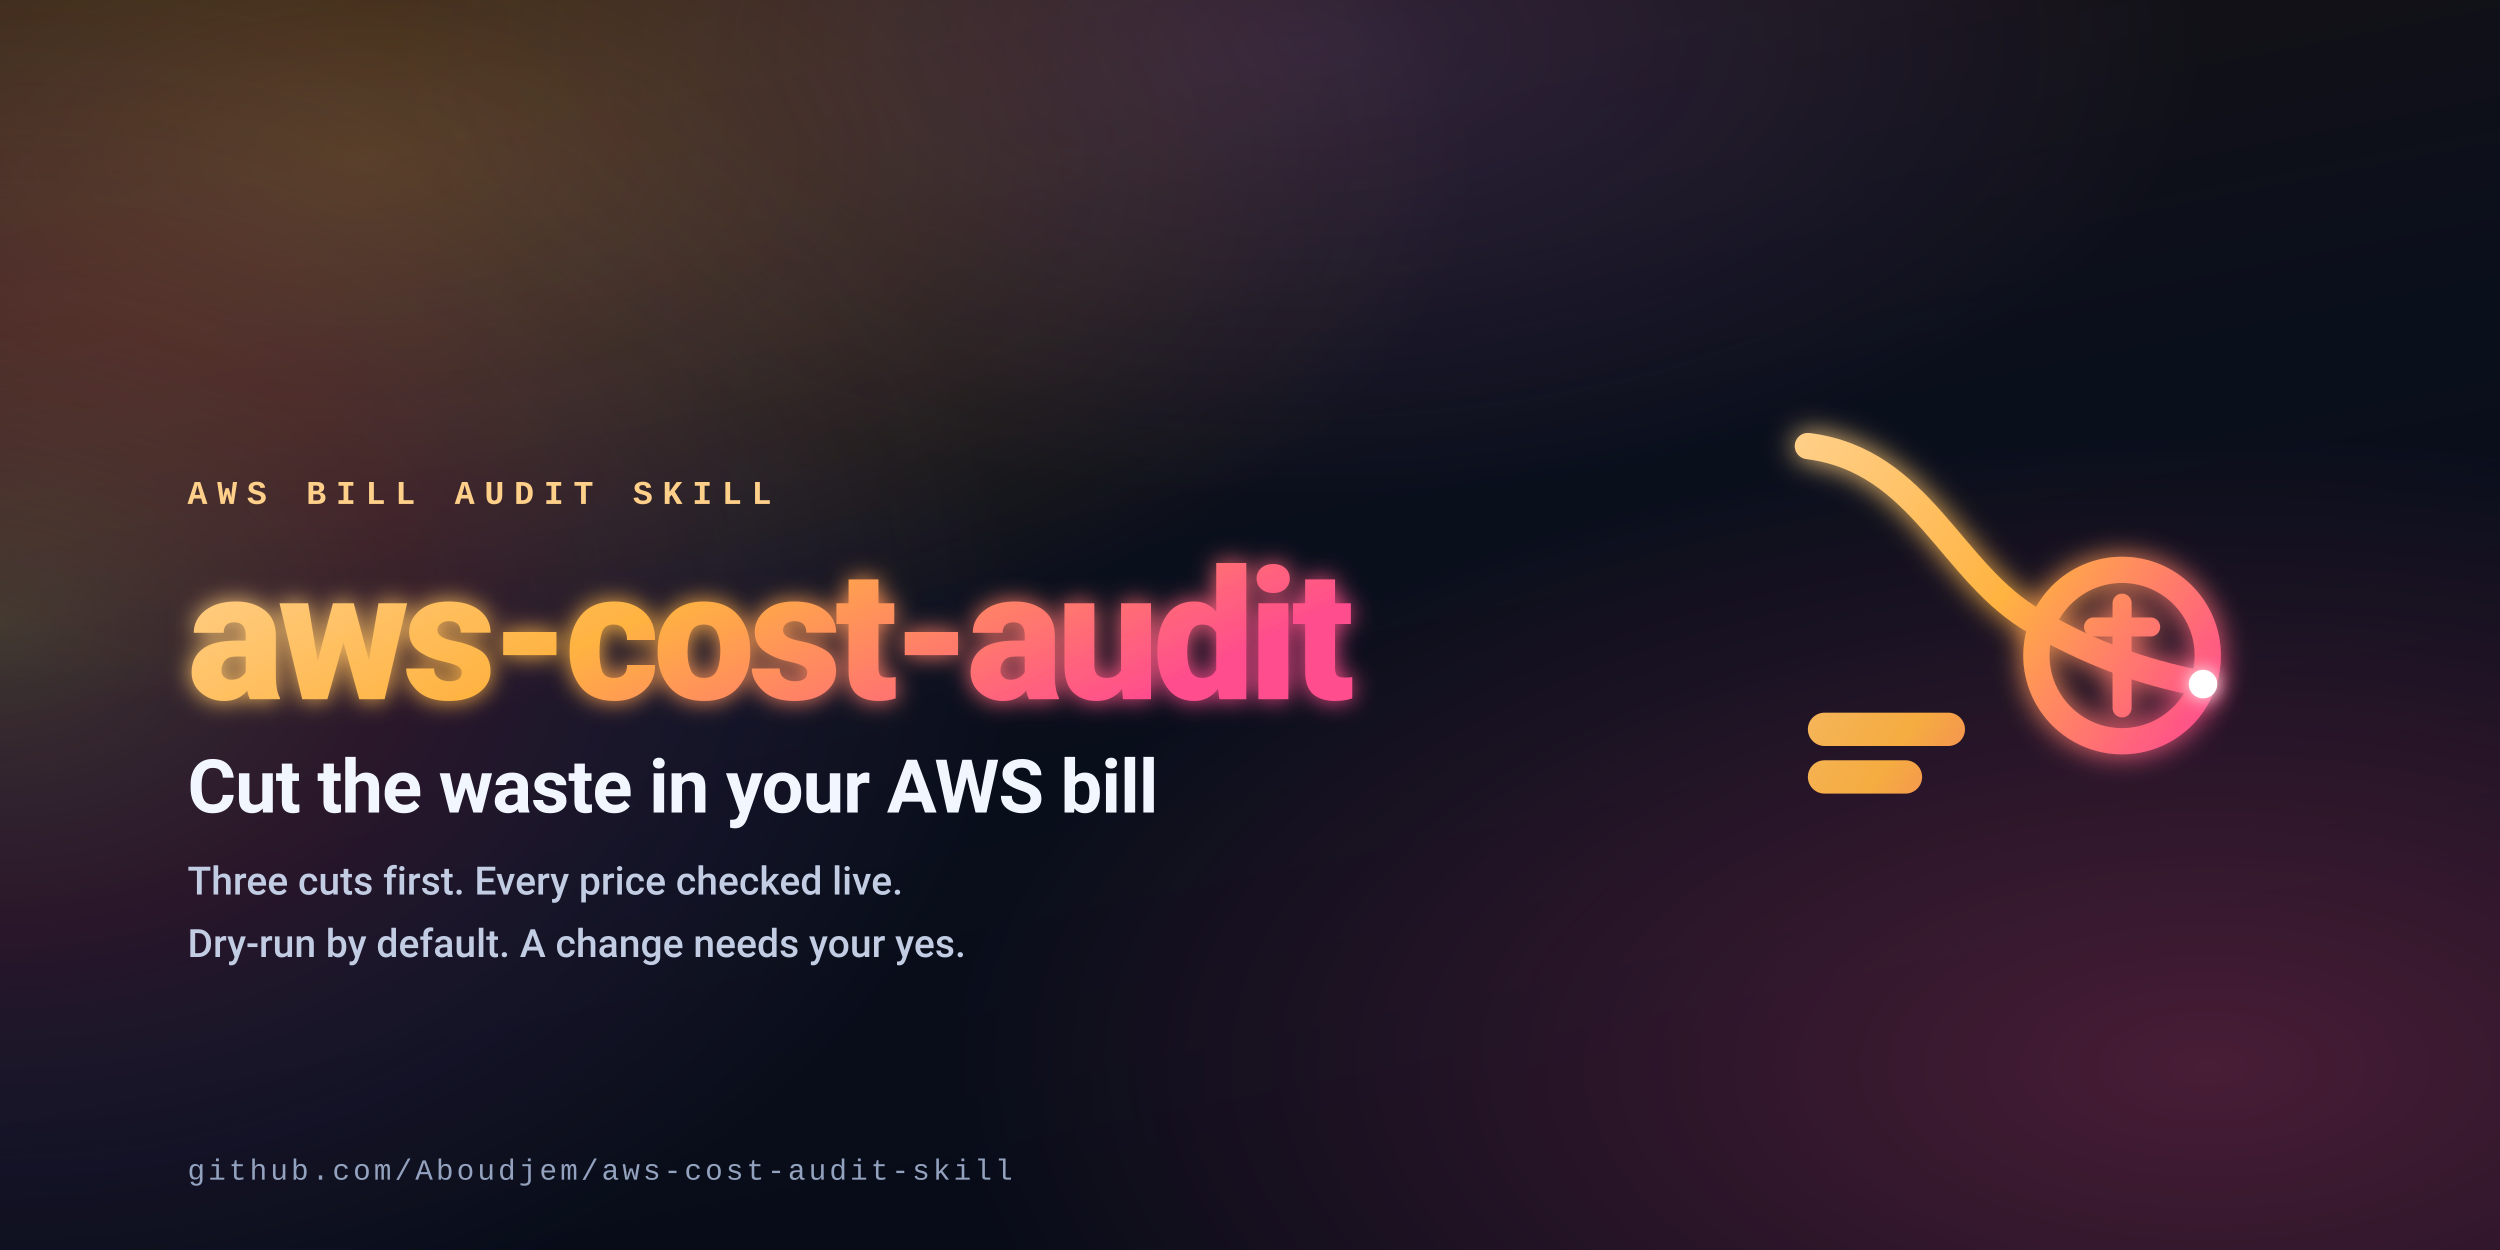
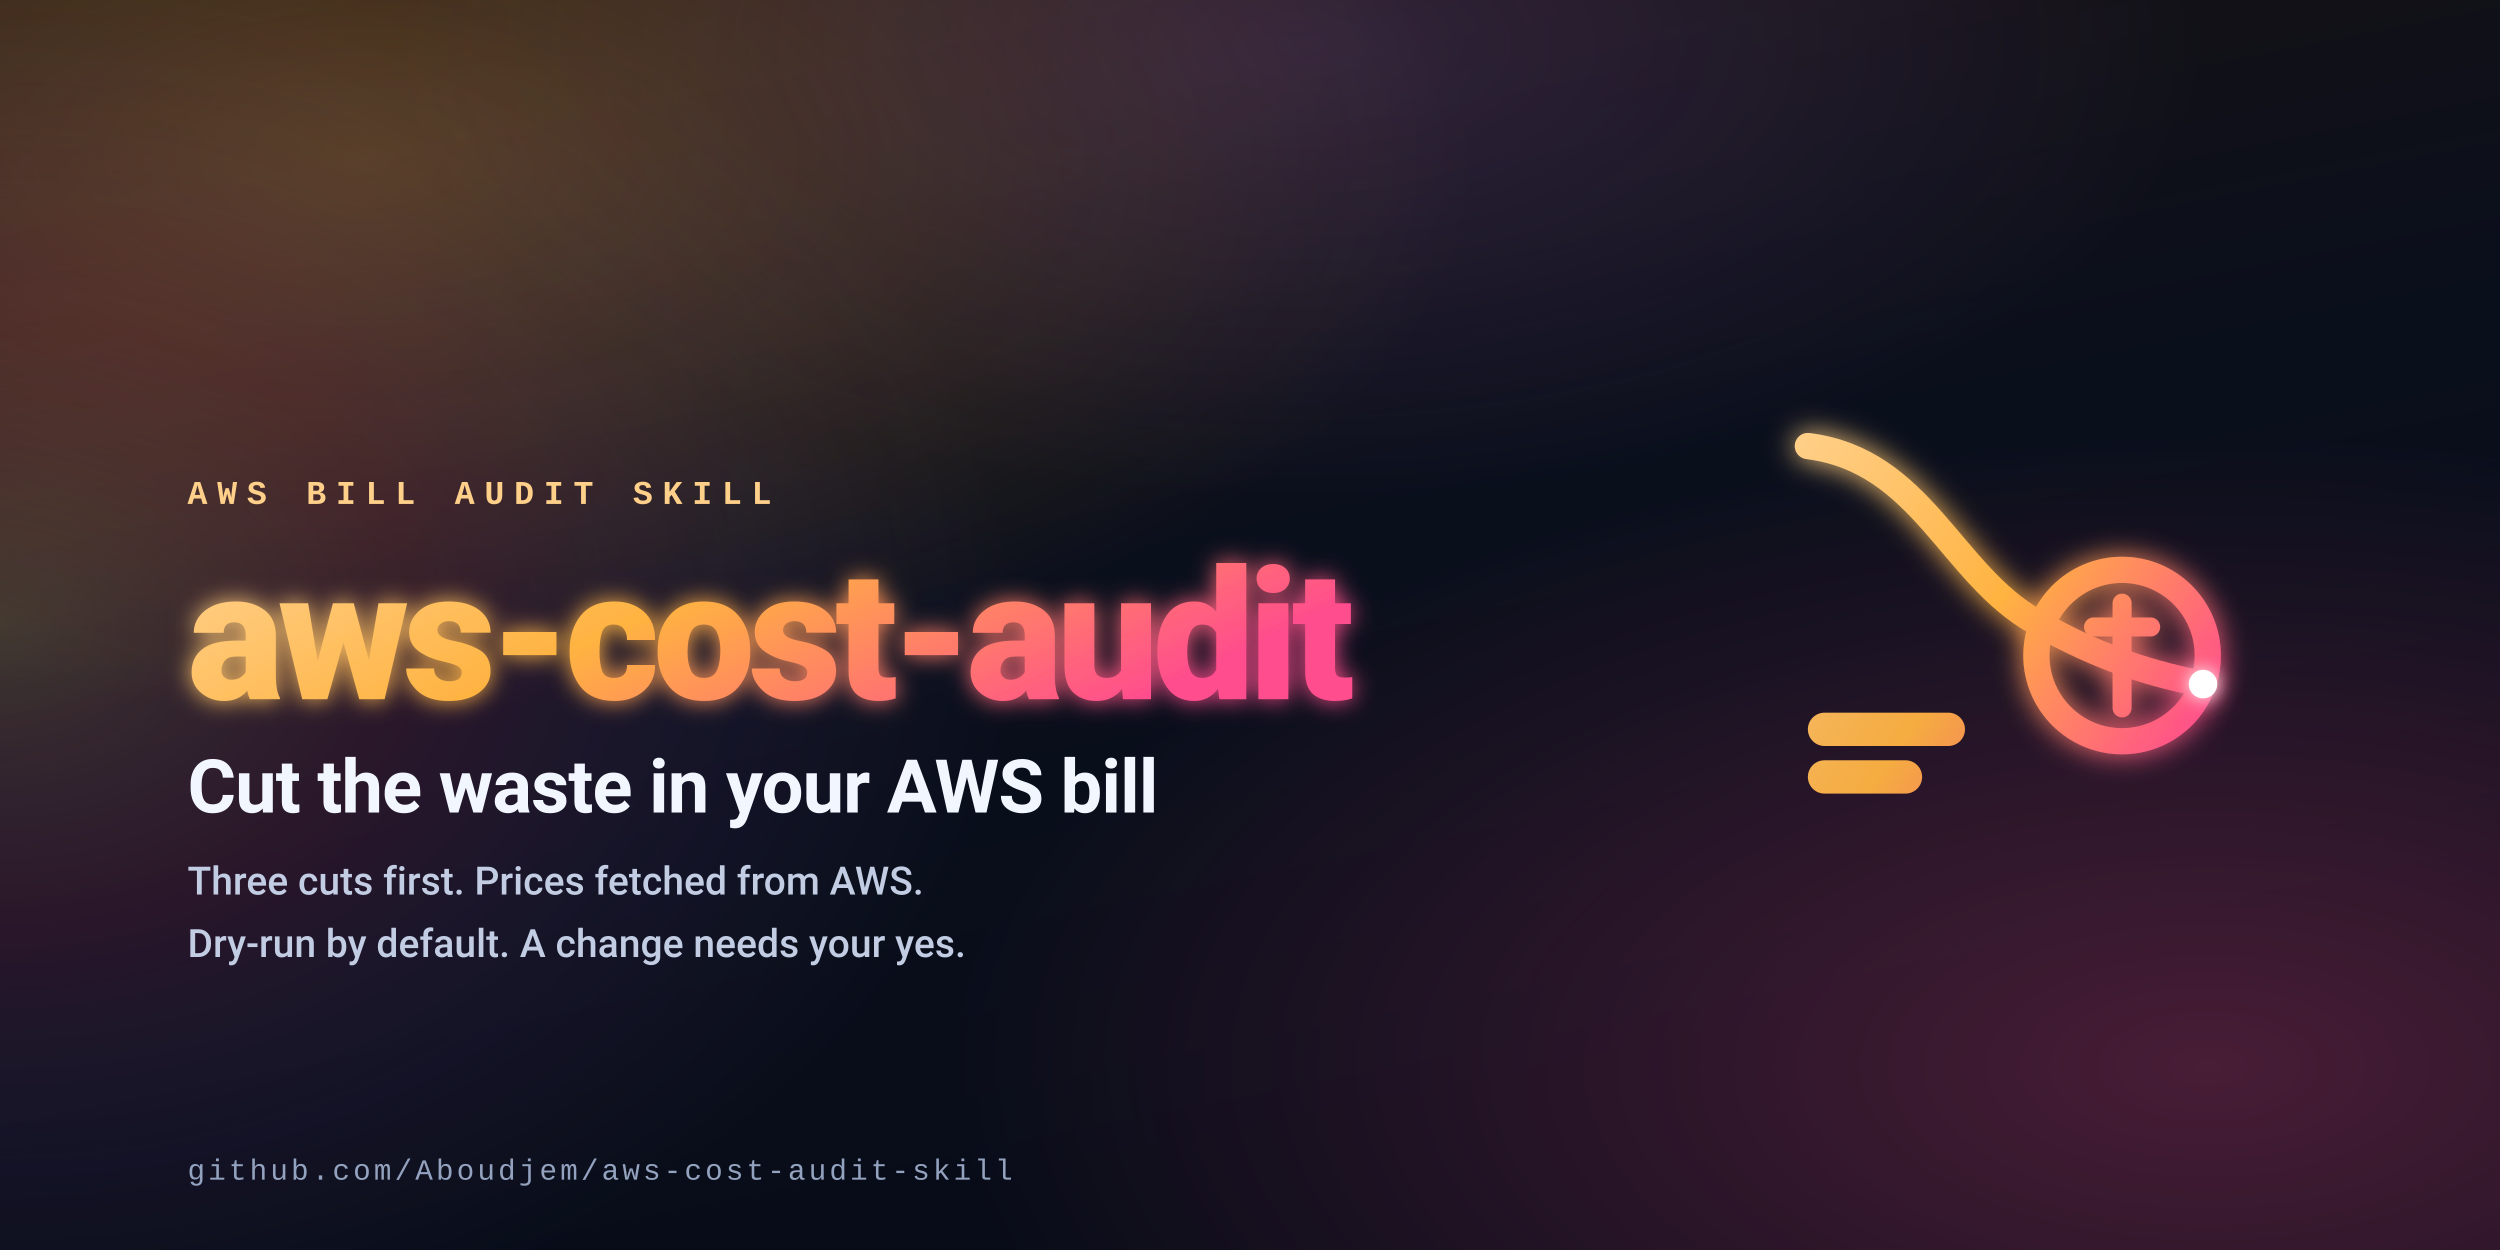
<svg xmlns="http://www.w3.org/2000/svg" viewBox="0 0 1280 640" fill="none" role="img" aria-label="aws-cost-audit: A savings plan you can check">
  <defs>
    <linearGradient id="aw-ground" x1="0" y1="0" x2="0.4" y2="1">
      <stop offset="0%" stop-color="#1C1410" />
      <stop offset="55%" stop-color="#0A0F1C" />
      <stop offset="100%" stop-color="#080C18" />
    </linearGradient>
    <radialGradient id="aw-bloomA" cx="0.15" cy="0.13" r="0.44">
      <stop offset="0%" stop-color="#FFB341" stop-opacity="0.26" />
      <stop offset="100%" stop-color="#FFB341" stop-opacity="0" />
    </radialGradient>
    <radialGradient id="aw-bloomB" cx="0.88" cy="0.85" r="0.50">
      <stop offset="0%" stop-color="#FF4D8D" stop-opacity="0.26" />
      <stop offset="100%" stop-color="#FF4D8D" stop-opacity="0" />
    </radialGradient>
    <radialGradient id="aw-bloomC" cx="0.52" cy="0.04" r="0.36">
      <stop offset="0%" stop-color="#C77DFF" stop-opacity="0.16" />
      <stop offset="100%" stop-color="#C77DFF" stop-opacity="0" />
    </radialGradient>
    <radialGradient id="aw-wash" cx="0.5" cy="0.5" r="0.5">
      <stop offset="0%" stop-color="#FFD08A" stop-opacity="0.20" />
      <stop offset="42%" stop-color="#FF4D8D" stop-opacity="0.124" />
      <stop offset="76%" stop-color="#C77DFF" stop-opacity="0.046" />
      <stop offset="100%" stop-color="#C77DFF" stop-opacity="0" />
    </radialGradient>
    <clipPath id="aw-frame">
      <rect width="1280" height="640" />
    </clipPath>
    <linearGradient id="aw-ink" gradientUnits="userSpaceOnUse" x1="40" y1="76" x2="216" y2="196">
      <stop class="awk1" offset="0%" stop-color="#FFD08A" />
      <stop class="awk2" offset="52%" stop-color="#FFB341" />
      <stop class="awk3" offset="100%" stop-color="#FF4D8D" />
    </linearGradient>
    <filter id="aw-glow" x="-45%" y="-45%" width="190%" height="190%">
      <feGaussianBlur stdDeviation="6.0" result="b" />
      <feMerge>
        <feMergeNode in="b" />
        <feMergeNode in="SourceGraphic" />
      </feMerge>
    </filter>
    <filter id="aw-glow-sm" x="-150%" y="-150%" width="400%" height="400%">
      <feGaussianBlur stdDeviation="3.6" result="b" />
      <feMerge>
        <feMergeNode in="b" />
        <feMergeNode in="SourceGraphic" />
      </feMerge>
    </filter>
    <clipPath id="aw-b1">
      <rect class="awb1" x="44" y="196" width="66" height="14" />
    </clipPath>
    <clipPath id="aw-b2">
      <rect class="awb2" x="44" y="216" width="48" height="14" />
    </clipPath>
    <linearGradient id="aw-word" x1="0" y1="0" x2="1" y2="0.25">
      <stop class="awk1" offset="0%" stop-color="#FFD08A" />
      <stop class="awk2" offset="46%" stop-color="#FFB341" />
      <stop class="awk3" offset="100%" stop-color="#FF4D8D" />
    </linearGradient>
    <linearGradient id="aw-sheen" x1="0" y1="0" x2="1" y2="0">
      <stop offset="0%" stop-color="#FFFFFF" stop-opacity="0" />
      <stop offset="50%" stop-color="#FFFFFF" stop-opacity="0.62" />
      <stop offset="100%" stop-color="#FFFFFF" stop-opacity="0" />
    </linearGradient>
    <clipPath id="aw-wordclip">
      <text x="96" y="358" font-family="system-ui, -apple-system, 'Segoe UI', Roboto, 'Helvetica Neue', Arial, sans-serif" font-size="93" font-weight="800" letter-spacing="-3.3">aws-cost-audit</text>
    </clipPath>
  </defs>
  <style>
    .disp { font-family: system-ui, -apple-system, 'Segoe UI', Roboto, 'Helvetica Neue', Arial, sans-serif; }
    .mono { font-family: ui-monospace, SFMono-Regular, 'SF Mono', Menlo, Consolas, 'Liberation Mono', monospace; }
    .eyebrow { font-size: 13px; font-weight: 600; letter-spacing: 4.5px; fill: #FFD08A; }
    .head    { font-size: 38px; font-weight: 700; fill: #F2F6FF; letter-spacing: -0.5px; }
    .sub     { font-size: 20px; font-weight: 500; fill: #C2CDE4; }
    .tag     { font-size: 15px; letter-spacing: 1.6px; fill: #93A2BE; }
    .chip    { font-size: 11.5px; letter-spacing: 1.2px; fill: #C2CDE4; }
    .chipbig { font-size: 17px; letter-spacing: 1px; fill: #C2CDE4; }
    .tagsm { font-size: 12.5px; letter-spacing: 1.6px; fill: #93A2BE; }
    .eyebrow { font-size: 17px; letter-spacing: 5px; }
    @keyframes aw-breathe { 0%,100% { opacity:0.62; } 50% { opacity:1; } }
    .awbloom { animation: aw-breathe 11s ease-in-out infinite; }
    @keyframes aw-sweep { 0% { transform: translateX(-360px); } 100% { transform: translateX(1640px); } }
    .awwash { animation: aw-sweep 19s cubic-bezier(.5,0,.5,1) infinite; }
    @keyframes aw-sheen { 0% { transform: translateX(0); } 15%,100% { transform: translateX(427px); } }
    .awsheen { animation: aw-sheen 8.5s cubic-bezier(.4,0,.3,1) infinite; }
    @keyframes aw-draw { 0% { stroke-dashoffset: 1000; } 40%,88% { stroke-dashoffset: 0; } 100% { stroke-dashoffset: 1000; } }
    .awcurve { stroke-dasharray: 1000; animation: aw-draw 7s linear infinite; }
    @keyframes aw-b1 { 0%,40% { width: 66px; } 88%,100% { width: 22px; } }
    @keyframes aw-b2 { 0%,46% { width: 48px; } 88%,100% { width: 14px; } }
    .awb1 { animation: aw-b1 7s steps(6, end) infinite; }
    .awb2 { animation: aw-b2 7s steps(6, end) infinite; }
    @keyframes aw-coin { 0%,100% { opacity: 0.55; } 50% { opacity: 1; } }
    .awcoin { animation: aw-coin 7s ease-in-out infinite; }
    @keyframes aw-k1 { 0%,100% { stop-color:#FFD08A; } 50% { stop-color:#FFB341; } }
    @keyframes aw-k2 { 0%,100% { stop-color:#FFB341; } 50% { stop-color:#FF9A4D; } }
    @keyframes aw-k3 { 0%,100% { stop-color:#FF4D8D; } 50% { stop-color:#FF7A3D; } }
    .awk1 { animation: aw-k1 15s ease-in-out infinite; }
    .awk2 { animation: aw-k2 15s ease-in-out infinite; }
    .awk3 { animation: aw-k3 15s ease-in-out infinite; }
    @media (prefers-reduced-motion: reduce) { * { animation: none !important; } }
  </style>
  <rect width="1280" height="640" fill="url(#aw-ground)" />
  <g class="awbloom">
    <rect width="1280" height="640" fill="url(#aw-bloomA)" />
    <rect width="1280" height="640" fill="url(#aw-bloomB)" />
    <rect width="1280" height="640" fill="url(#aw-bloomC)" />
  </g>
  <g clip-path="url(#aw-frame)">
    <g transform="translate(0,320)">
      <ellipse class="awwash" cx="0" cy="0" rx="520" ry="380" fill="url(#aw-wash)" />
    </g>
  </g>
  <g transform="translate(872,126) scale(1.2188)">
    <g opacity="0.32">
      <circle cx="176" cy="172" r="36" fill="none" stroke="url(#aw-ink)" stroke-width="11" />
      <path d="M44 84 C92 90, 104 138, 140 158 C168 174, 190 180, 210 184" fill="none" stroke="url(#aw-ink)" stroke-width="11" stroke-linecap="round" />
    </g>
    <g class="awcoin" filter="url(#aw-glow)">
      <circle cx="176" cy="172" r="36" fill="none" stroke="url(#aw-ink)" stroke-width="11" />
      <path d="M176 150 V194 M164 160 H188" stroke="url(#aw-ink)" stroke-width="8" stroke-linecap="round" fill="none" />
    </g>
    <g filter="url(#aw-glow)">
      <path class="awcurve" d="M44 84 C92 90, 104 138, 140 158 C168 174, 190 180, 210 184" pathLength="1000" fill="none" stroke="url(#aw-ink)" stroke-width="11" stroke-linecap="round" />
    </g>
    <g transform="translate(210,184)">
      <g filter="url(#aw-glow-sm)">
        <circle r="6" fill="#FFFFFF" />
      </g>
    </g>
    <g fill="url(#aw-ink)" opacity="0.95">
      <g clip-path="url(#aw-b1)">
        <rect x="44" y="196" width="66" height="14" rx="7" />
      </g>
      <g clip-path="url(#aw-b2)">
        <rect x="44" y="216" width="48" height="14" rx="7" />
      </g>
    </g>
  </g>
  <g filter="url(#aw-glow)">
    <text class="disp" x="96" y="358" font-size="93" font-weight="800" letter-spacing="-3.3" fill="url(#aw-word)">aws-cost-audit</text>
  </g>
  <g clip-path="url(#aw-wordclip)">
    <g transform="skewX(-18)">
      <rect class="awsheen" x="-6" y="265" width="43" height="126" fill="url(#aw-sheen)" opacity="0.45" />
    </g>
  </g>
  <text class="mono eyebrow" x="96" y="258">AWS BILL AUDIT SKILL</text>
  <text class="disp head" x="96" y="416">Cut the waste in your AWS bill</text>
-   <text class="disp sub" x="96" y="458">Three cuts first. Every price checked live.</text>
+   <text class="disp sub" x="96" y="458">Three cuts first. Prices fetched from AWS.</text>
  <text class="disp sub" x="96" y="490">Dry-run by default. A change needs your yes.</text>
  <text class="mono tag" x="96" y="604">github.com/Aboudjem/aws-cost-audit-skill</text>
</svg>
